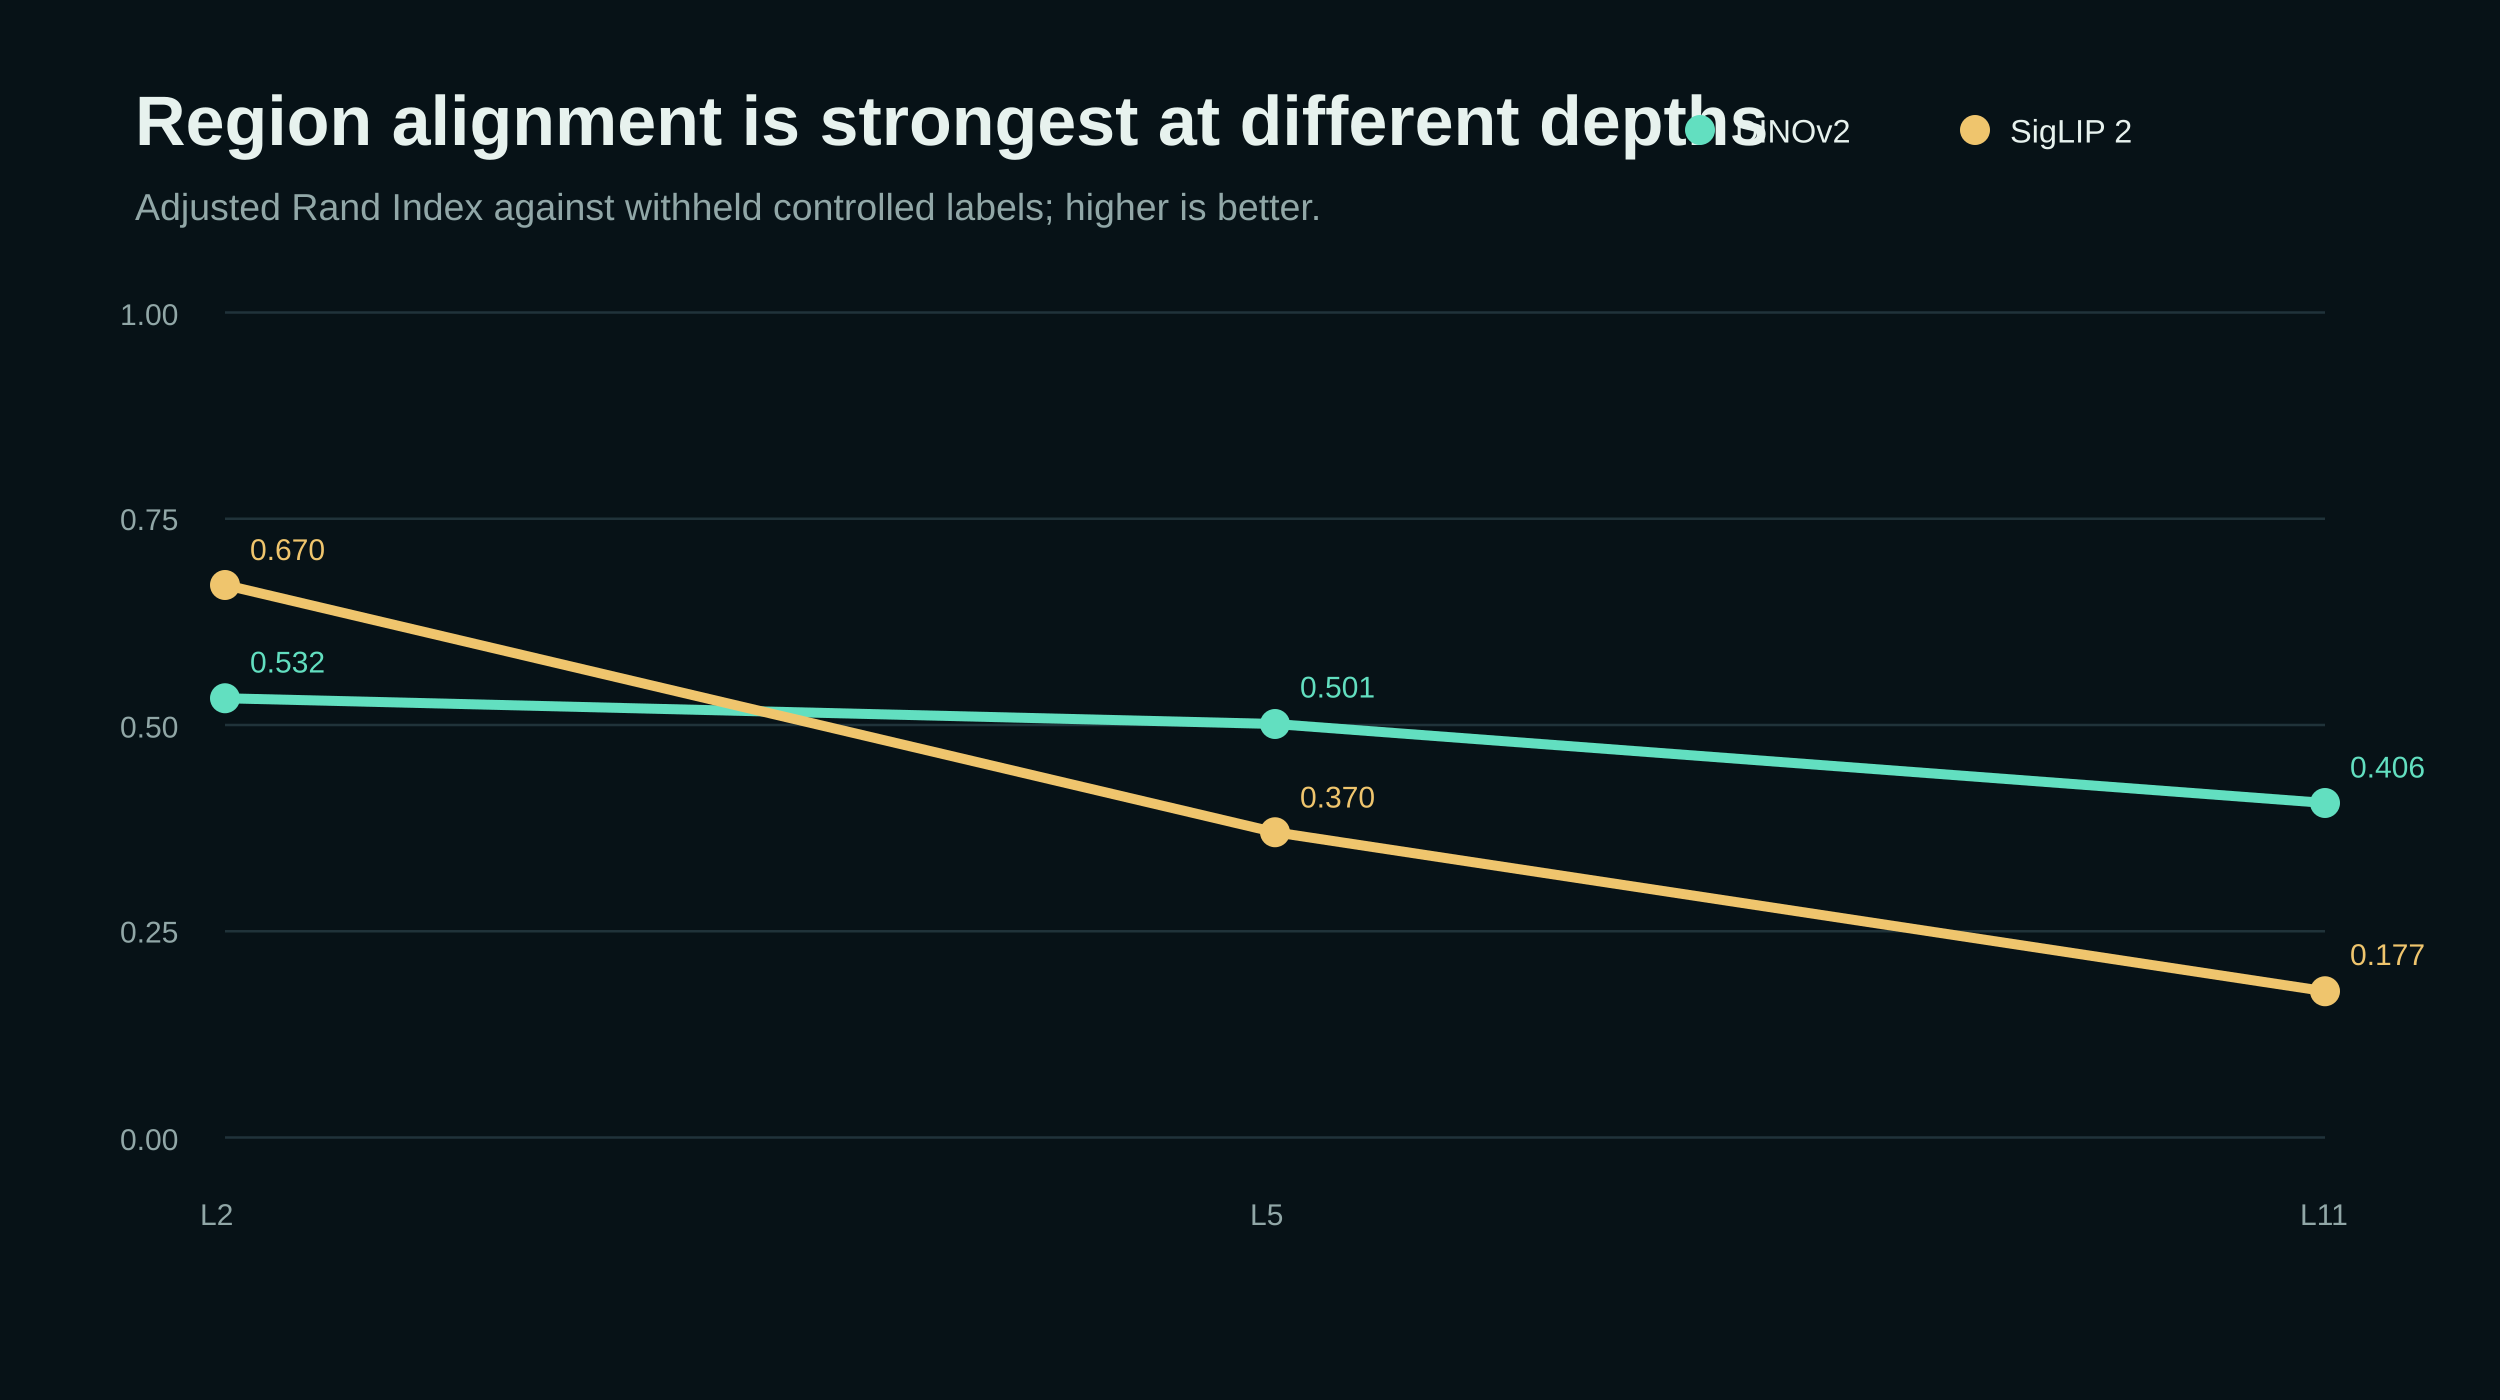
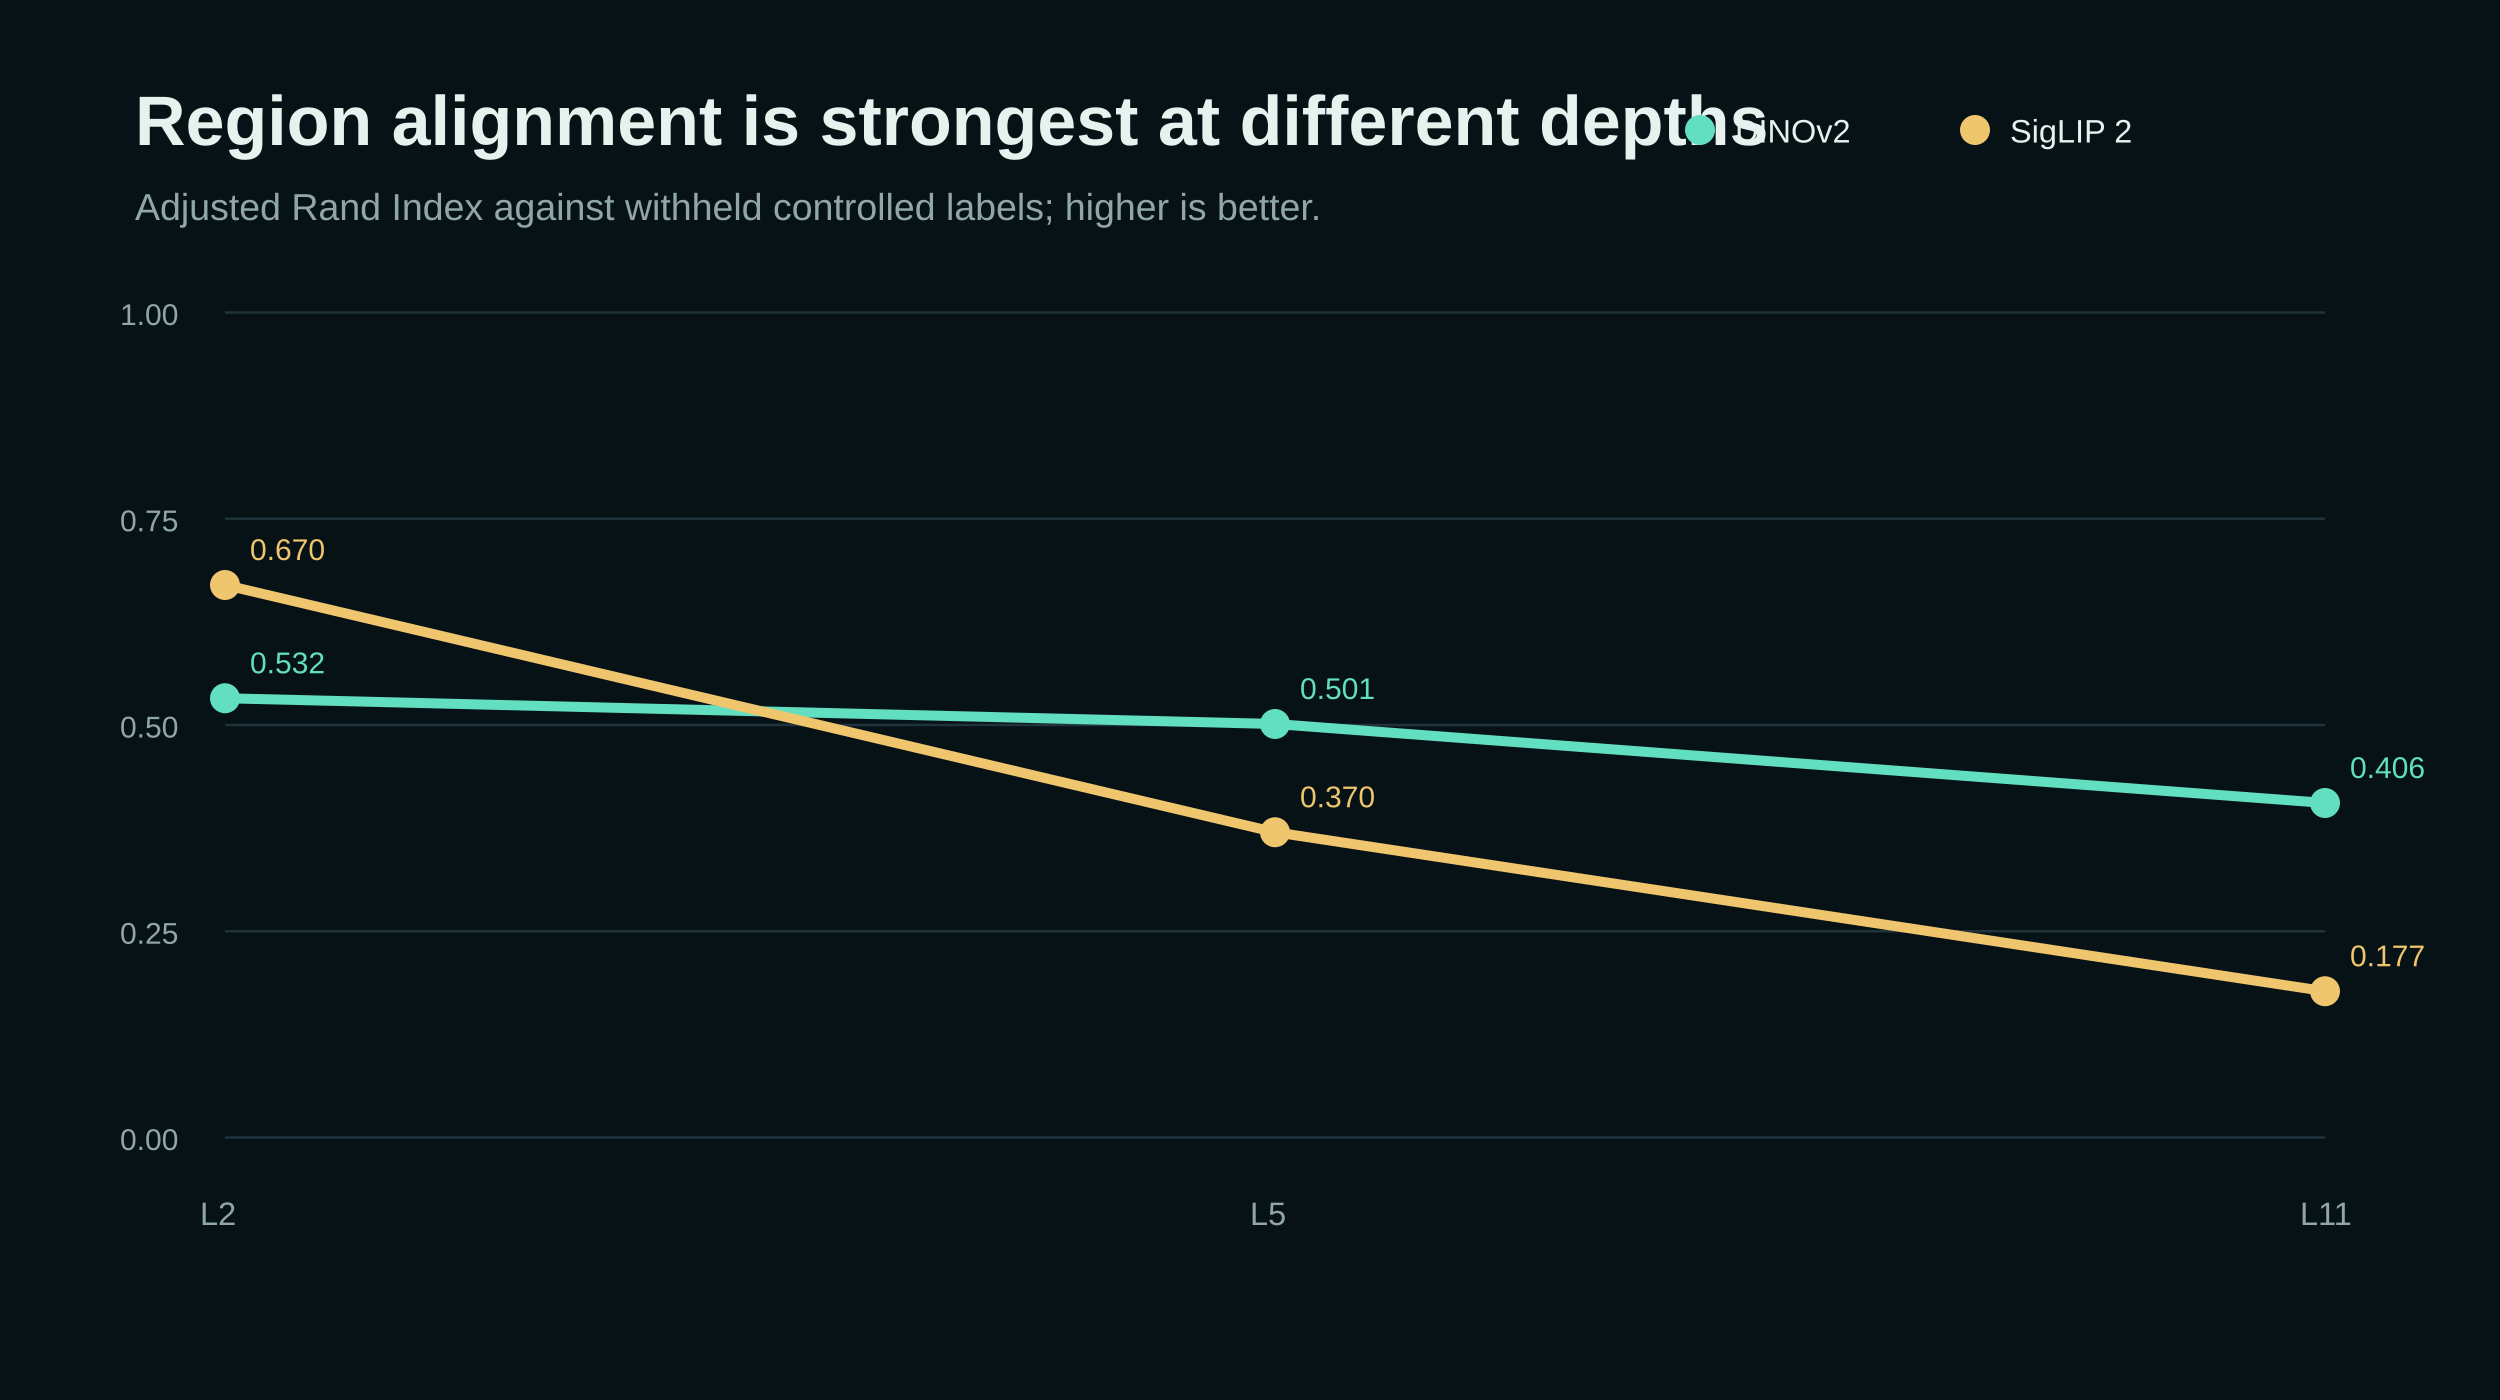
<svg xmlns="http://www.w3.org/2000/svg" width="1000" height="560" viewBox="0 0 1000 560">
  <rect width="100%" height="100%" fill="#071217" />
  <text x="54" y="58" fill="#e7f2ee" font-family="Arial" font-size="28" font-weight="700">Region alignment is strongest at different depths</text>
  <text x="54" y="88" fill="#91a7a7" font-family="Arial" font-size="15">Adjusted Rand Index against withheld controlled labels; higher is better.</text>
-   <g stroke="#20333a">
-     <line x1="90" y1="455" x2="930" y2="455" />
-     <line x1="90" y1="372.5" x2="930" y2="372.5" />
-     <line x1="90" y1="290" x2="930" y2="290" />
-     <line x1="90" y1="207.5" x2="930" y2="207.5" />
-     <line x1="90" y1="125" x2="930" y2="125" />
-   </g>
-   <g fill="#91a7a7" font-family="Arial" font-size="12">
-     <text x="48" y="460">0.00</text>
-     <text x="48" y="377">0.25</text>
-     <text x="48" y="295">0.50</text>
-     <text x="48" y="212">0.75</text>
-     <text x="48" y="130">1.00</text>
-     <text x="80" y="490">L2</text>
-     <text x="500" y="490">L5</text>
-     <text x="920" y="490">L11</text>
-   </g>
-   <polyline fill="none" stroke="#62dfc0" stroke-width="4" points="90,279.3 510,289.6 930,321.2" />
-   <g fill="#62dfc0">
-     <circle cx="90" cy="279.3" r="6" />
-     <circle cx="510" cy="289.6" r="6" />
-     <circle cx="930" cy="321.2" r="6" />
-   </g>
-   <g fill="#62dfc0" font-family="Arial" font-size="12">
-     <text x="100" y="269">0.532</text>
-     <text x="520" y="279">0.501</text>
-     <text x="940" y="311">0.406</text>
-   </g>
-   <polyline fill="none" stroke="#efc56d" stroke-width="4" points="90,234 510,332.9 930,396.5" />
-   <g fill="#efc56d">
-     <circle cx="90" cy="234" r="6" />
-     <circle cx="510" cy="332.9" r="6" />
-     <circle cx="930" cy="396.5" r="6" />
-   </g>
-   <g fill="#efc56d" font-family="Arial" font-size="12">
-     <text x="100" y="224">0.670</text>
-     <text x="520" y="323">0.370</text>
-     <text x="940" y="386">0.177</text>
-   </g>
+   <line x1="90" y1="455.0" x2="930" y2="455.0" stroke="#20333a" />
+   <text x="48" y="460.0" fill="#91a7a7" font-family="Arial" font-size="12">0.00</text>
+   <line x1="90" y1="372.5" x2="930" y2="372.5" stroke="#20333a" />
+   <text x="48" y="377.5" fill="#91a7a7" font-family="Arial" font-size="12">0.25</text>
+   <line x1="90" y1="290.0" x2="930" y2="290.0" stroke="#20333a" />
+   <text x="48" y="295.0" fill="#91a7a7" font-family="Arial" font-size="12">0.50</text>
+   <line x1="90" y1="207.5" x2="930" y2="207.5" stroke="#20333a" />
+   <text x="48" y="212.5" fill="#91a7a7" font-family="Arial" font-size="12">0.75</text>
+   <line x1="90" y1="125.0" x2="930" y2="125.0" stroke="#20333a" />
+   <text x="48" y="130.0" fill="#91a7a7" font-family="Arial" font-size="12">1.00</text>
+   <text x="80.0" y="490" fill="#91a7a7" font-family="Arial" font-size="13">L2</text>
+   <text x="500.0" y="490" fill="#91a7a7" font-family="Arial" font-size="13">L5</text>
+   <text x="920.0" y="490" fill="#91a7a7" font-family="Arial" font-size="13">L11</text>
+   <polyline fill="none" stroke="#62dfc0" stroke-width="4" points="90.0,279.3 510.0,289.6 930.0,321.2" />
+   <circle cx="90.0" cy="279.3" r="6" fill="#62dfc0" />
+   <text x="100.0" y="269.3" fill="#62dfc0" font-family="Arial" font-size="12">0.532</text>
+   <circle cx="510.0" cy="289.6" r="6" fill="#62dfc0" />
+   <text x="520.0" y="279.6" fill="#62dfc0" font-family="Arial" font-size="12">0.501</text>
+   <circle cx="930.0" cy="321.2" r="6" fill="#62dfc0" />
+   <text x="940.0" y="311.2" fill="#62dfc0" font-family="Arial" font-size="12">0.406</text>
+   <polyline fill="none" stroke="#efc56d" stroke-width="4" points="90.0,234.0 510.0,332.9 930.0,396.5" />
+   <circle cx="90.0" cy="234.0" r="6" fill="#efc56d" />
+   <text x="100.0" y="224.0" fill="#efc56d" font-family="Arial" font-size="12">0.670</text>
+   <circle cx="510.0" cy="332.9" r="6" fill="#efc56d" />
+   <text x="520.0" y="322.9" fill="#efc56d" font-family="Arial" font-size="12">0.370</text>
+   <circle cx="930.0" cy="396.5" r="6" fill="#efc56d" />
+   <text x="940.0" y="386.5" fill="#efc56d" font-family="Arial" font-size="12">0.177</text>
  <circle cx="680" cy="52" r="6" fill="#62dfc0" />
  <text x="694" y="57" fill="#e7f2ee" font-family="Arial" font-size="13">DINOv2</text>
  <circle cx="790" cy="52" r="6" fill="#efc56d" />
  <text x="804" y="57" fill="#e7f2ee" font-family="Arial" font-size="13">SigLIP 2</text>
</svg>
